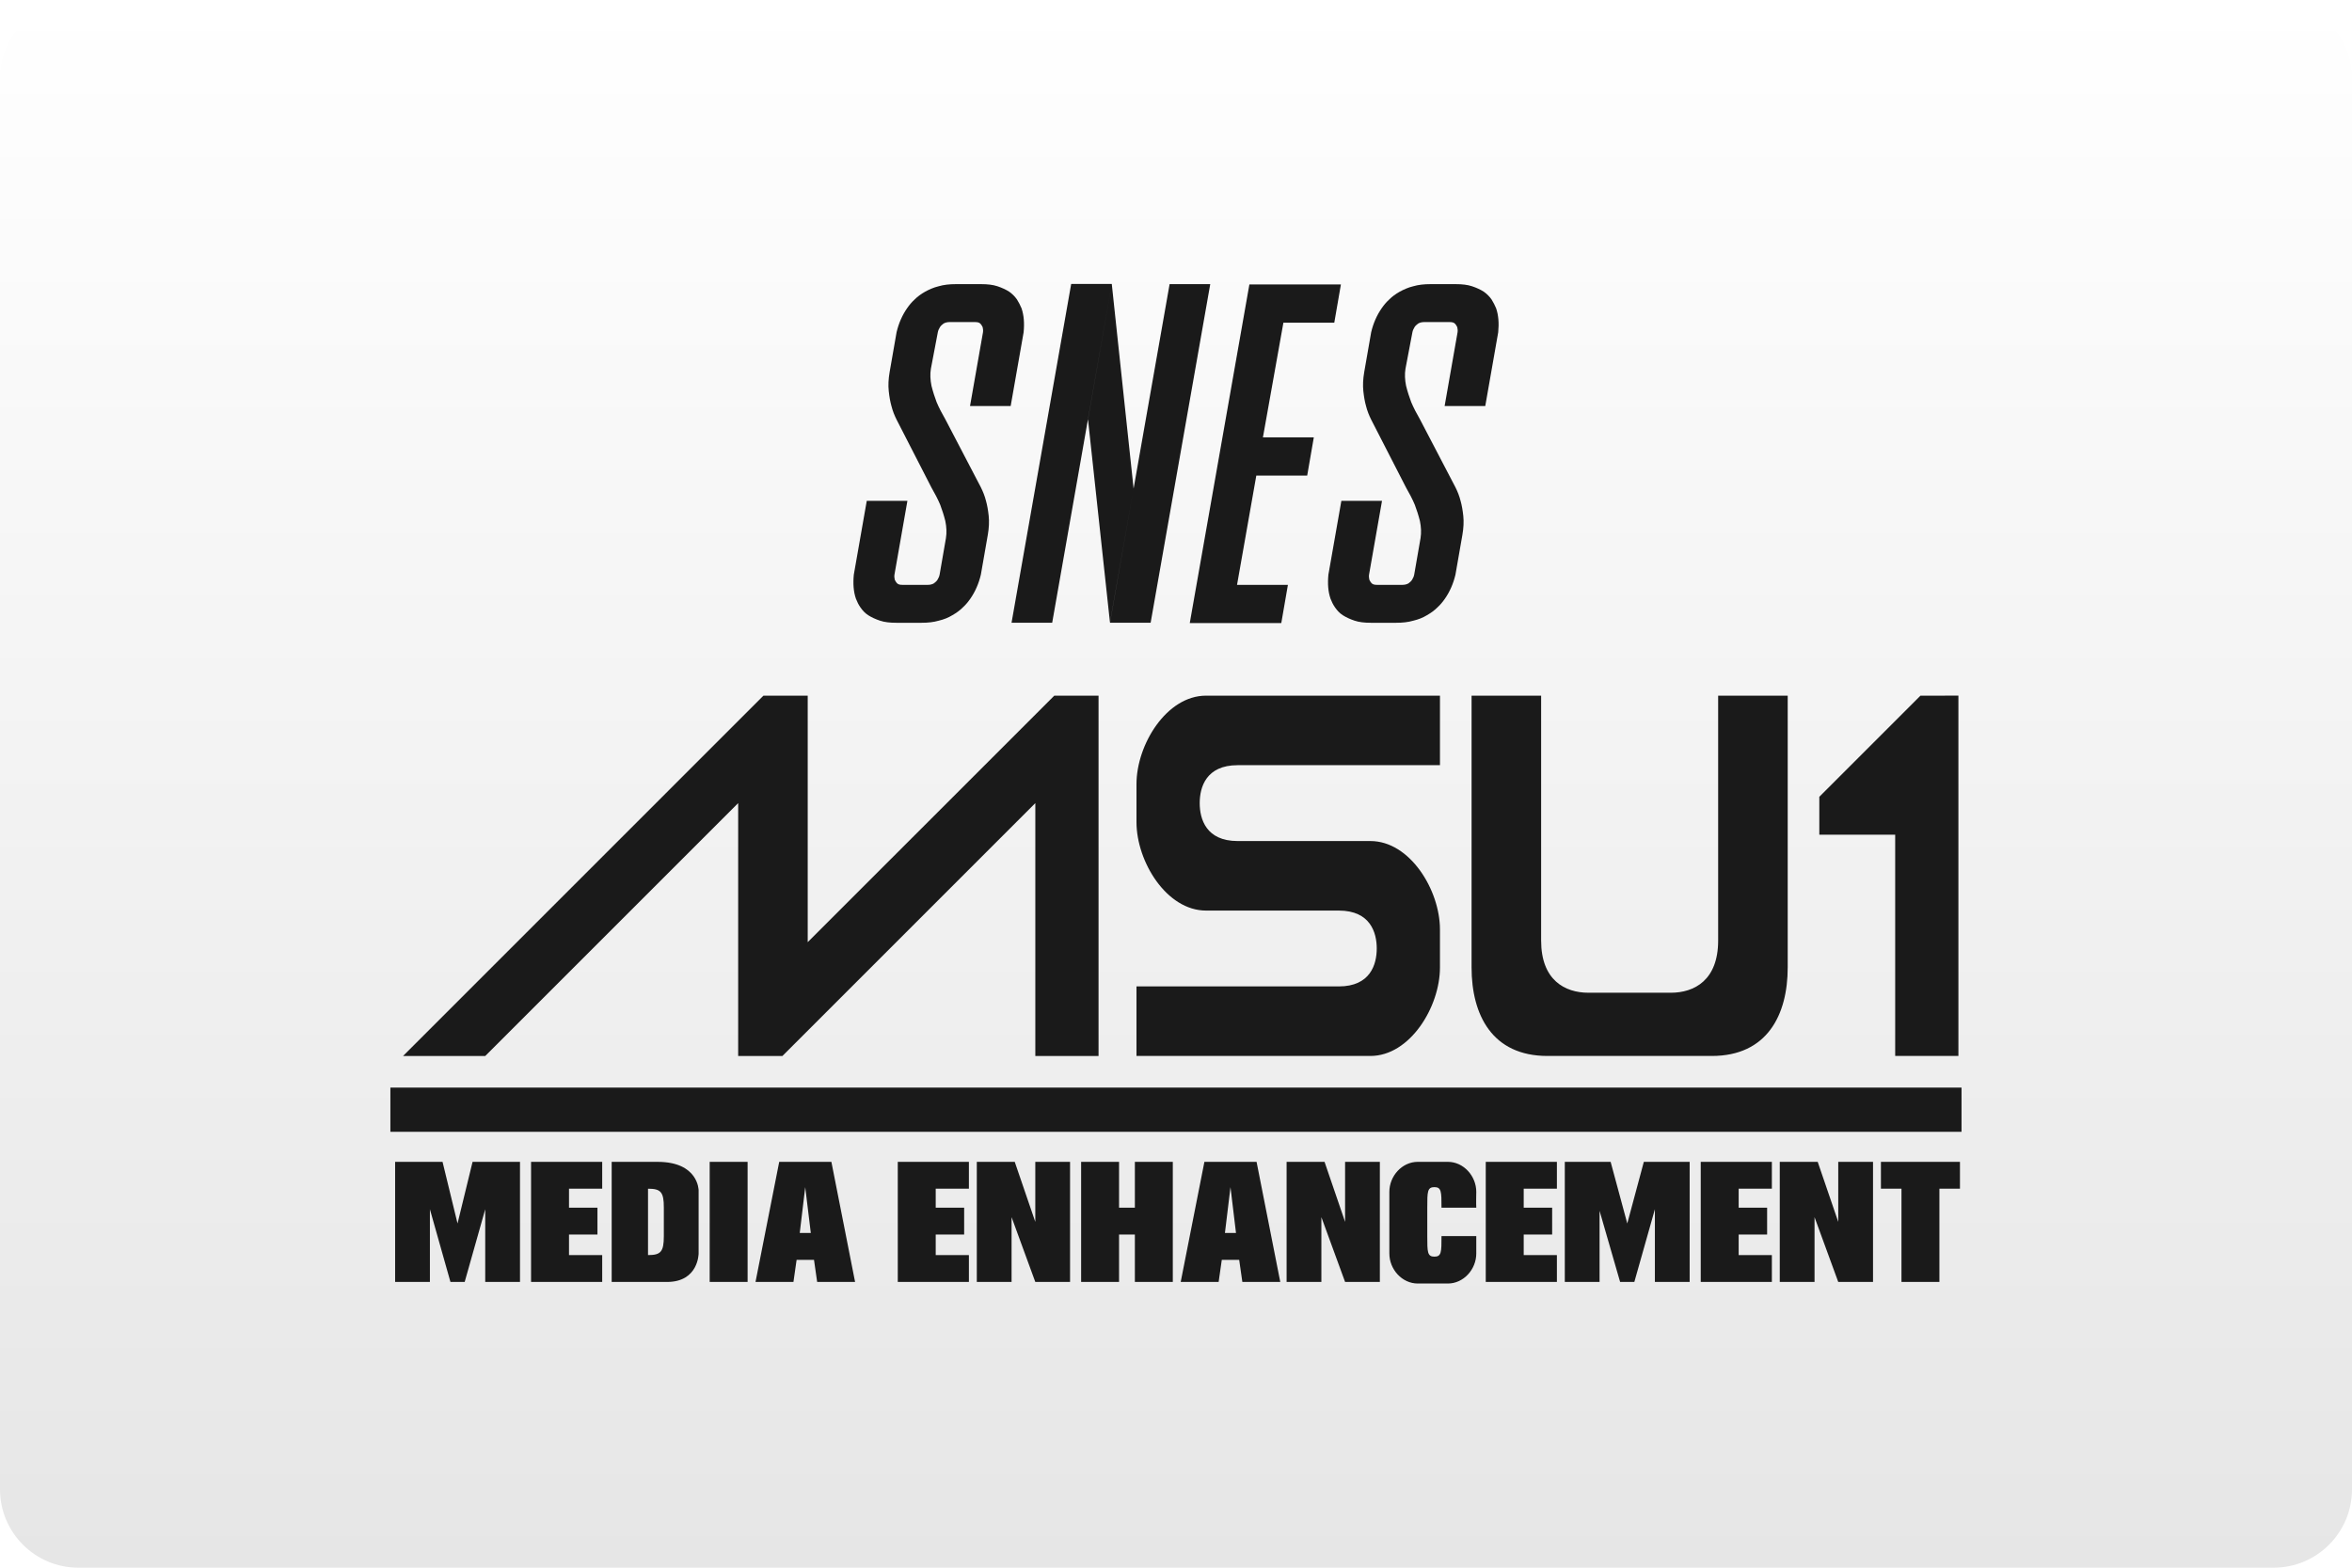
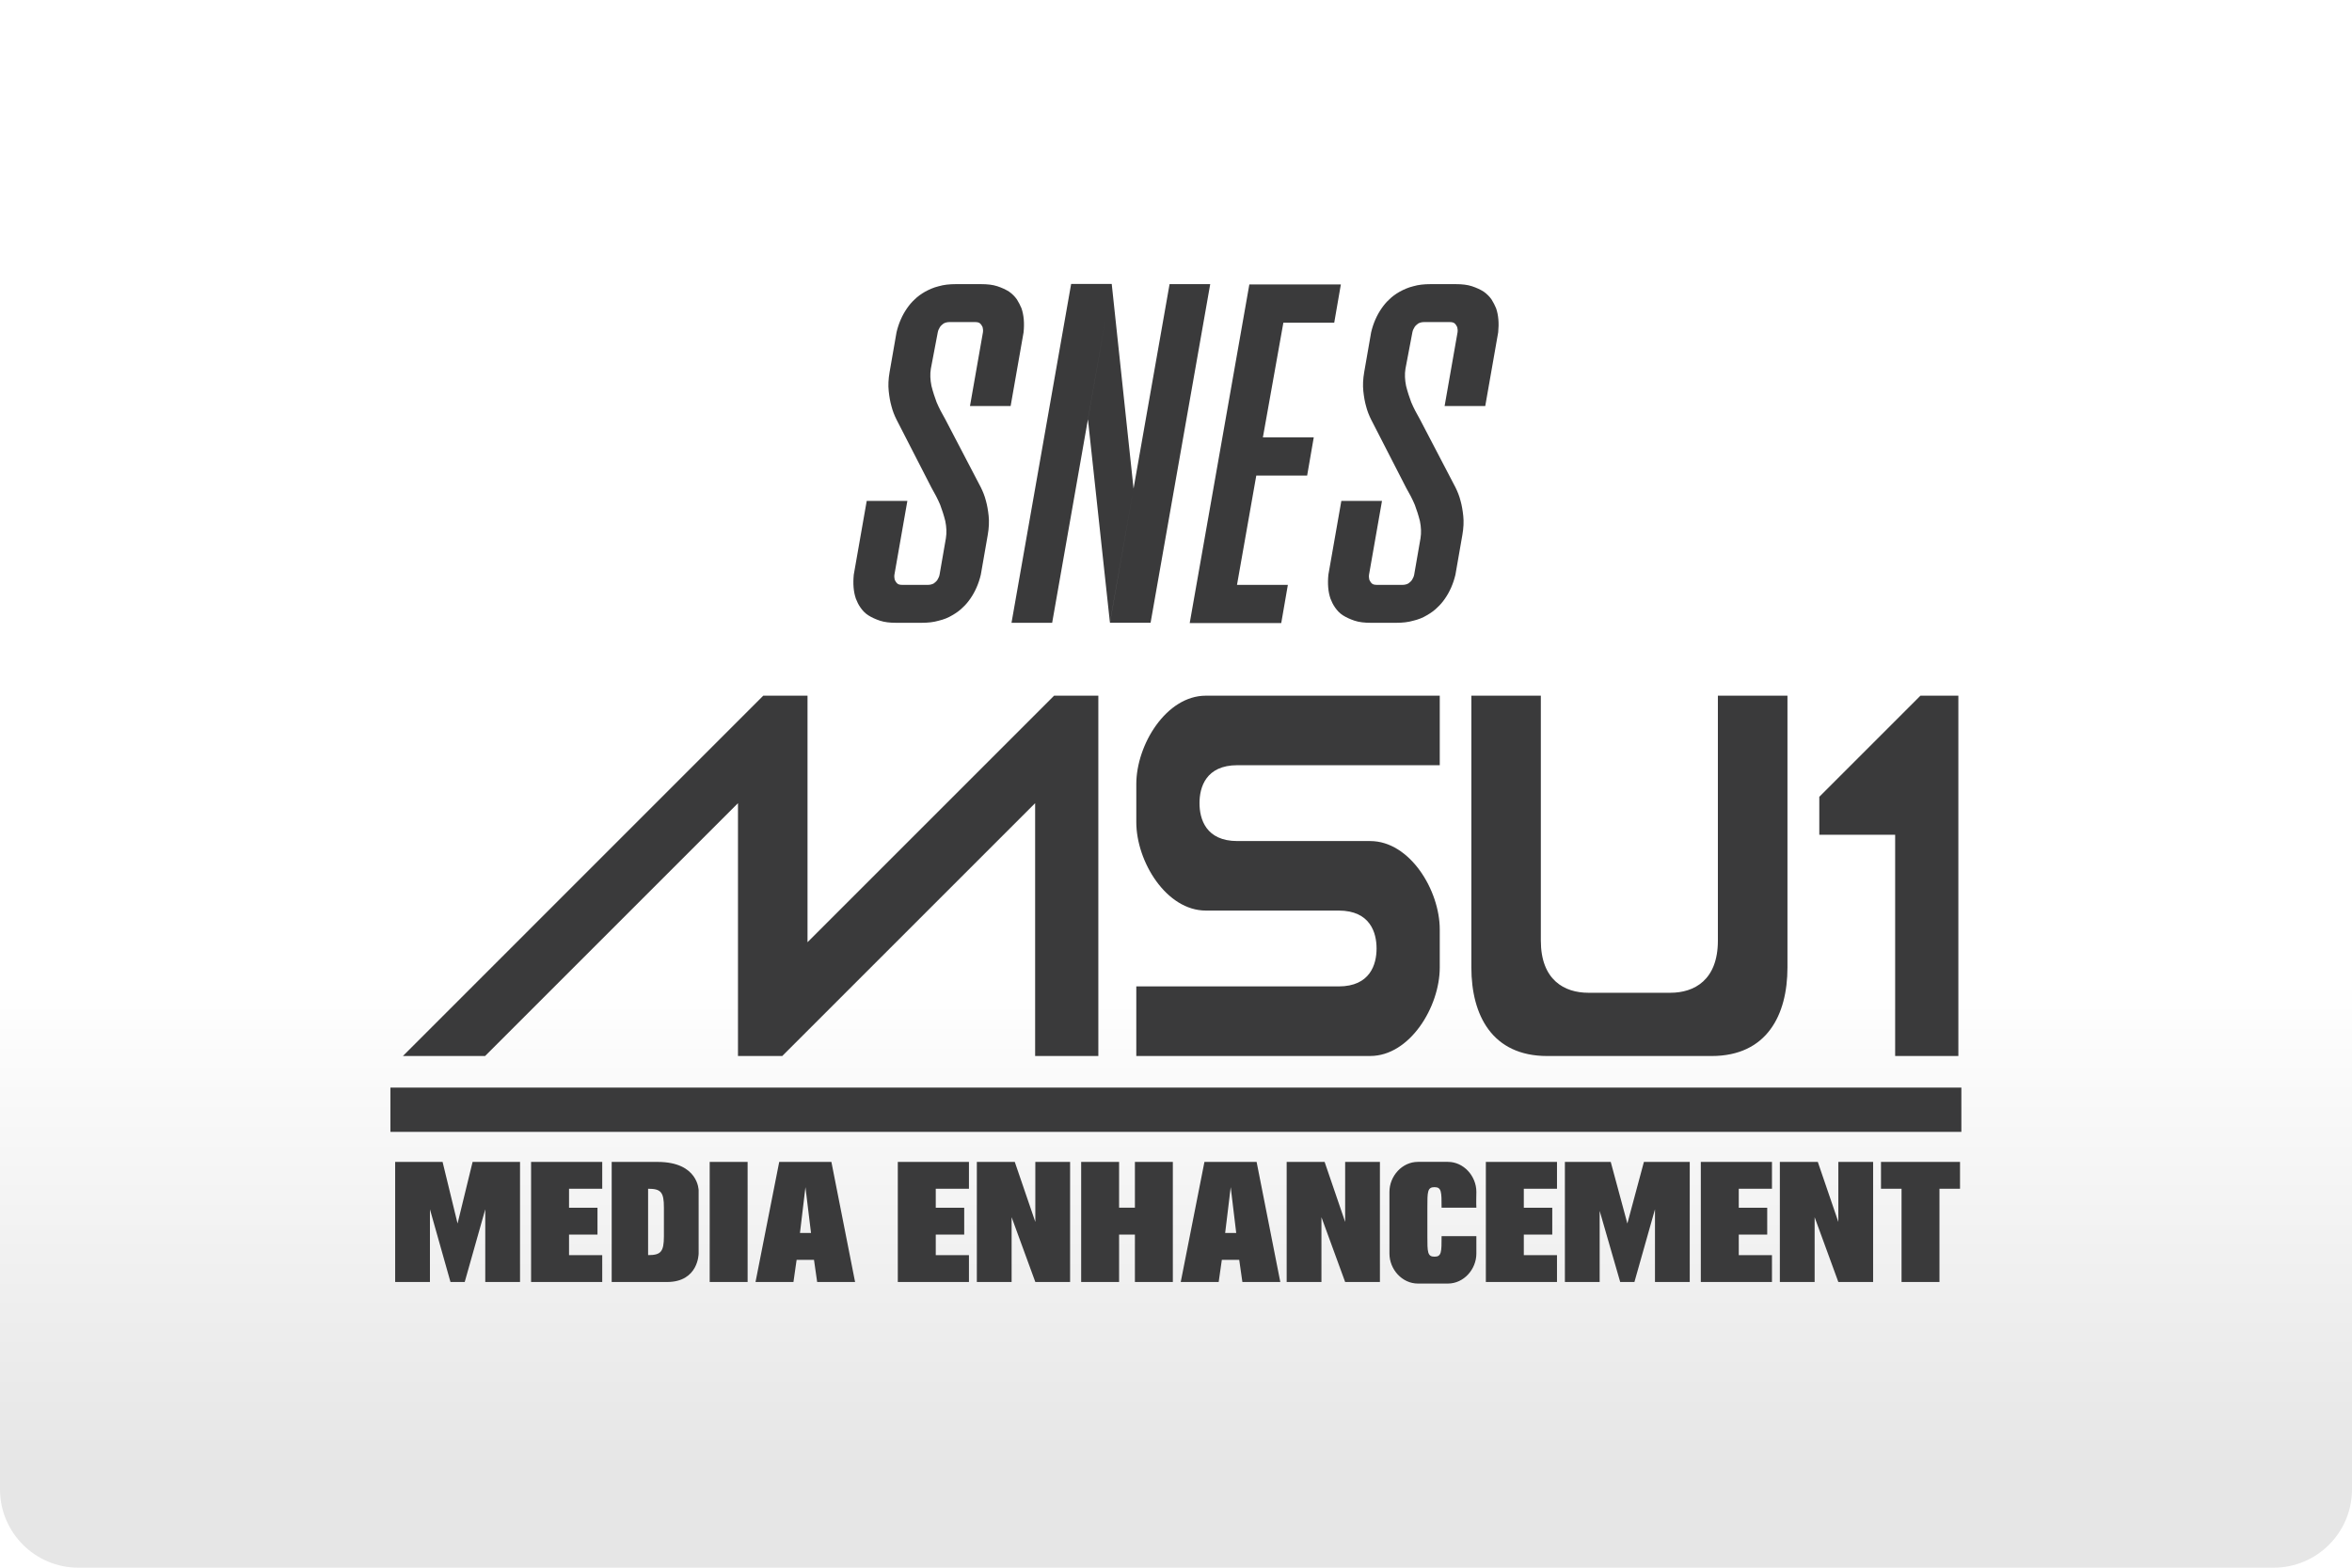
<svg xmlns="http://www.w3.org/2000/svg" width="480" height="320" version="1.1" viewBox="0 0 480 320">
  <defs>
-     <linearGradient id="a" x1="81.598" x2="81.598" y2="84.667" gradientTransform="matrix(3.7795 0 0 3.7795 -.00025177 0)" gradientUnits="userSpaceOnUse">
+     <linearGradient id="a" x2="0" y1="200" y2="300" gradientUnits="userSpaceOnUse">
      <stop stop-color="#fff" offset="0" />
      <stop stop-color="#e6e6e6" offset="1" />
    </linearGradient>
  </defs>
-   <rect x="-0" y="9.1553e-8" width="480" height="320" ry="16" fill="url(#a)" stroke-linecap="square" stroke-linejoin="round" stroke-width="2" style="paint-order:stroke fill markers" />
-   <path d="m218.61 57.956-12.174 69.167h8.295l12.162-69.167h-8.283zm8.283 0-4.853 27.648 4.484 41.472 4.824-27.346zm4.455 41.774-4.82 27.391h8.295l12.166-69.122h-8.295zm-36.273-41.731c-1.29 0-2.457 0.122-3.502 0.43-1.044 0.246-1.967 0.677-2.766 1.107-0.86 0.492-1.536 0.983-2.15 1.598-0.614 0.553-1.105 1.167-1.535 1.781-0.983 1.413-1.72 3.073-2.15 4.916l-1.414 8.109c-0.246 1.413-0.306 2.704-0.184 3.871 0.123 1.167 0.307 2.212 0.553 3.072 0.246 0.983 0.615 1.905 1.045 2.766l7.127 13.887c0.676 1.167 1.29 2.334 1.781 3.502 0.369 0.983 0.738 2.09 1.045 3.318 0.246 1.229 0.307 2.396 0.123 3.502l-1.291 7.434c-0.062 0.369-0.245 0.738-0.43 1.045-0.184 0.307-0.429 0.492-0.736 0.738-0.307 0.184-0.739 0.307-1.23 0.307h-5.16c-0.492 0-0.86-0.061-1.105-0.307-0.246-0.246-0.369-0.492-0.492-0.738-0.061-0.307-0.122-0.676-0.06-1.045l2.641-15.053h-8.295l-2.641 15.053c-0.184 1.843-0.062 3.503 0.43 4.916 0.246 0.614 0.492 1.167 0.922 1.781 0.43 0.614 0.922 1.168 1.598 1.598 0.676 0.43 1.475 0.8 2.397 1.107 0.922 0.307 2.026 0.43 3.316 0.43h5.162c1.29 0 2.457-0.122 3.502-0.43 1.045-0.246 1.967-0.616 2.766-1.107 0.86-0.492 1.536-0.983 2.15-1.598 0.614-0.553 1.105-1.167 1.535-1.781 0.983-1.413 1.72-3.073 2.15-4.916l1.414-8.109c0.246-1.413 0.306-2.704 0.184-3.871-0.123-1.167-0.307-2.212-0.553-3.072-0.246-0.983-0.615-1.905-1.045-2.766l-7.25-13.887c-0.676-1.167-1.29-2.334-1.781-3.502-0.369-0.983-0.738-2.09-1.045-3.318-0.246-1.229-0.307-2.396-0.123-3.502l1.414-7.434c0.062-0.369 0.245-0.738 0.43-1.045 0.184-0.307 0.429-0.492 0.736-0.738 0.307-0.184 0.739-0.307 1.23-0.307h5.16c0.492 0 0.86 0.061 1.105 0.307 0.246 0.246 0.369 0.492 0.492 0.738 0.062 0.307 0.124 0.676 0.062 1.045l-2.643 15.053h8.295l2.643-15.053c0.184-1.843 0.06-3.503-0.432-4.916-0.246-0.614-0.553-1.167-0.922-1.781-0.43-0.614-0.92-1.106-1.596-1.598-0.676-0.43-1.475-0.8-2.397-1.107-0.922-0.307-2.028-0.43-3.318-0.43h-5.162zm96.856 0c-1.29 0-2.457 0.122-3.502 0.43-1.044 0.246-1.967 0.677-2.766 1.107-0.86 0.492-1.536 0.983-2.15 1.598-0.614 0.553-1.105 1.167-1.535 1.781-0.983 1.413-1.72 3.073-2.15 4.916l-1.414 8.109c-0.246 1.413-0.306 2.704-0.184 3.871 0.123 1.167 0.307 2.212 0.553 3.072 0.246 0.983 0.615 1.905 1.045 2.766l7.127 13.887c0.676 1.167 1.29 2.334 1.781 3.502 0.369 0.983 0.738 2.09 1.045 3.318 0.246 1.229 0.307 2.396 0.123 3.502l-1.291 7.434c-0.062 0.369-0.245 0.738-0.43 1.045-0.184 0.307-0.429 0.492-0.736 0.738-0.307 0.184-0.739 0.307-1.23 0.307h-5.16c-0.492 0-0.862-0.061-1.107-0.307-0.246-0.246-0.367-0.492-0.49-0.738-0.061-0.307-0.124-0.676-0.062-1.045l2.643-15.053h-8.295l-2.643 15.053c-0.184 1.843-0.06 3.503 0.432 4.916 0.246 0.614 0.492 1.167 0.922 1.781 0.43 0.614 0.92 1.168 1.596 1.598 0.676 0.43 1.475 0.8 2.397 1.107 0.922 0.307 2.028 0.43 3.318 0.43h5.162c1.29 0 2.457-0.122 3.502-0.43 1.045-0.246 1.967-0.616 2.766-1.107 0.86-0.492 1.536-0.983 2.15-1.598 0.614-0.553 1.105-1.167 1.535-1.781 0.983-1.413 1.72-3.073 2.15-4.916l1.414-8.109c0.246-1.413 0.306-2.704 0.184-3.871-0.123-1.167-0.307-2.212-0.553-3.072-0.246-0.983-0.615-1.905-1.045-2.766l-7.25-13.887c-0.676-1.167-1.29-2.334-1.781-3.502-0.369-0.983-0.738-2.09-1.045-3.318-0.246-1.229-0.307-2.396-0.123-3.502l1.412-7.434c0.062-0.369 0.247-0.738 0.432-1.045 0.184-0.307 0.429-0.492 0.736-0.738 0.307-0.184 0.737-0.307 1.228-0.307h5.162c0.492 0 0.86 0.061 1.105 0.307 0.246 0.246 0.369 0.492 0.492 0.738 0.062 0.307 0.122 0.676 0.06 1.045l-2.641 15.053h8.295l2.641-15.053c0.184-1.843 0.062-3.503-0.43-4.916-0.246-0.614-0.553-1.167-0.922-1.781-0.43-0.614-0.922-1.106-1.598-1.598-0.676-0.43-1.475-0.8-2.397-1.107-0.922-0.307-2.026-0.43-3.316-0.43h-5.162zm-36.955 0.062-12.166 69.122h18.678l1.352-7.803h-10.383l3.932-22.303h10.385l1.352-7.803h-10.385l4.178-23.41h10.385l1.352-7.803-18.678-2e-3zm144.7 83.935-7.742 2e-3 -20.645 20.645v7.742h15.484v45.159h12.902v-73.548zm-243.87 2e-3 -73.544 73.548h16.773l51.612-51.612v51.612h9.033l51.61-51.612v51.612h12.904v-73.548h-9.031l-50.323 50.319v-50.319h-9.035zm90.323 0c-8.064 0-14.193 9.999-14.193 18.064v7.742c0 8.064 6.128 18.064 14.193 18.064h27.096c6.452 0 7.744 4.516 7.744 7.742s-1.293 7.74-7.744 7.74h-41.29v14.195h47.743c8.064 0 14.191-10.002 14.191-18.066v-7.74c0-8.064-6.127-18.064-14.191-18.064h-27.098c-6.452 0-7.742-4.516-7.742-7.742s1.291-7.742 7.742-7.742h41.29v-14.193zm54.192 0v55.481c0 9.677 4.194 18.066 15.484 18.066h33.549c11.29 0 15.484-8.389 15.484-18.066v-55.481h-14.195v49.999c0 8.064-4.837 10.645-9.676 10.645h-16.775c-4.838 0-9.676-2.58-9.676-10.645v-49.999h-14.195zm-220.65 80.001v9.029h320.64v-9.029zm0.967 15.158v24.518h7.098v-14.84l4.193 14.84h2.904l4.193-14.84v14.84h7.096v-24.518h-9.678l-3.07 12.582-3.059-12.582h-9.678zm27.742 0v24.518h14.518v-5.484h-6.775v-4.195h5.806v-5.482h-5.806v-3.871h6.775v-5.484h-14.518zm16.453 0v24.518h11.289c6.452 0 6.453-5.806 6.453-5.806v-12.904s-2e-3 -5.806-8.389-5.806h-9.353zm20 0v24.518h7.74v-24.518zm14.191 0-4.838 24.518h7.742l0.645-4.516h3.549l0.646 4.516h7.74l-4.838-24.518h-10.646zm24.195 0v24.518h14.516v-5.484h-6.773v-4.195h5.806v-5.482h-5.806v-3.871h6.773v-5.484h-14.516zm16.129 0v24.518h7.096v-13.227l4.84 13.227h7.096v-24.518h-7.096v12.258l-4.195-12.258zm21.289 0v24.518h7.742v-9.68h3.227v9.68h7.742v-24.518h-7.742v9.355h-3.227v-9.355zm25.16 0-4.838 24.518h7.742l0.645-4.516h3.549l0.646 4.516h7.74l-4.838-24.518h-10.646zm16.775 0v24.518h7.098v-13.227l4.838 13.227h7.096v-24.518h-7.096v12.258l-4.193-12.258h-7.742zm26.775 0c-3.226 0-5.806 2.903-5.806 6.129v12.582c0 3.226 2.581 6.129 5.806 6.129h6.129c3.226 0 5.806-2.903 5.806-6.129v-3.549h-7.098c0 3.226 5.2e-4 4.193-1.441 4.193-1.461 0-1.461-0.968-1.461-4.193v-5.806c0-3.226-4.4e-4 -4.193 1.451-4.193 1.452 0 1.451 0.968 1.451 4.193h7.098c-0.055-0.684 0-3.227 0-3.227 0-3.226-2.581-6.129-5.806-6.129h-6.129zm13.869 0v24.518h14.518v-5.484h-6.773v-4.195h5.806v-5.482h-5.806v-3.871h6.773v-5.484h-14.518zm16.131 0v24.518h7.096v-14.518l4.193 14.518h2.902l4.195-14.84v14.84h7.096v-24.518h-9.353l-3.379 12.582-3.397-12.582h-9.353zm27.742 0v24.518h14.516v-5.484h-6.775v-4.195h5.806v-5.482h-5.806v-3.871h6.775v-5.484h-14.516zm16.127 0v24.518h7.098v-13.227l4.838 13.227h7.098v-24.518h-7.098v12.258l-4.193-12.258zm20.645 0v5.486h4.195v19.031h7.742v-19.031h4.193v-5.486h-16.131zm-219.53 5.162 1.139 9.353h-2.256zm86.788 0 1.125 9.353h-2.258zm-118.87 0.324c2.581 0 3.239 0.637 3.227 3.869v5.806c0 3.226-0.646 3.871-3.227 3.871v-13.547z" fill="#1a1a1a" stroke-linecap="round" stroke-linejoin="round" stroke-width="8" style="paint-order:stroke markers fill" />
-   <style type="text/css">.st0{fill:#FC0C18;}
- 	.st1{fill:#FC0C18;}</style>
-   <style type="text/css">.st0{fill:#FC0C18;}
- 	.st1{fill:#FC0C18;}</style>
+   <rect width="480" height="320" ry="16" fill="url(#a)" />
+   <path d="m218.6 57.96-12.17 69.17h8.295l12.16-69.17h-8.283zm8.283 0-4.853 27.65 4.484 41.47 4.824-27.35zm4.455 41.77-4.82 27.39h8.295l12.17-69.12h-8.295zm-36.27-41.73c-1.29 0-2.457 0.122-3.502 0.43-1.044 0.246-1.967 0.677-2.766 1.107-0.86 0.492-1.536 0.983-2.15 1.598-0.614 0.553-1.105 1.167-1.535 1.781-0.983 1.413-1.72 3.073-2.15 4.916l-1.414 8.109c-0.246 1.413-0.306 2.704-0.184 3.871 0.123 1.168 0.307 2.212 0.553 3.072 0.246 0.983 0.615 1.905 1.045 2.766l7.127 13.89c0.676 1.168 1.29 2.334 1.781 3.502 0.369 0.983 0.738 2.09 1.045 3.318 0.246 1.229 0.307 2.396 0.123 3.502l-1.291 7.434c-0.062 0.369-0.245 0.738-0.43 1.045-0.184 0.307-0.429 0.492-0.736 0.738-0.307 0.184-0.739 0.307-1.23 0.307h-5.16c-0.492 0-0.86-0.061-1.106-0.307-0.246-0.246-0.369-0.492-0.492-0.738-0.061-0.307-0.122-0.676-0.06-1.045l2.641-15.05h-8.295l-2.641 15.05c-0.184 1.843-0.062 3.503 0.43 4.916 0.246 0.614 0.492 1.167 0.922 1.781 0.43 0.614 0.922 1.168 1.598 1.598 0.676 0.43 1.475 0.8 2.396 1.107 0.922 0.307 2.026 0.43 3.316 0.43h5.162c1.29 0 2.457-0.122 3.502-0.43 1.045-0.246 1.967-0.616 2.766-1.107 0.86-0.492 1.536-0.983 2.15-1.598 0.614-0.553 1.105-1.167 1.535-1.781 0.983-1.413 1.72-3.073 2.15-4.916l1.414-8.109c0.246-1.413 0.306-2.704 0.184-3.871-0.123-1.167-0.307-2.212-0.553-3.072-0.246-0.983-0.615-1.905-1.045-2.766l-7.25-13.89c-0.676-1.167-1.29-2.334-1.781-3.502-0.369-0.983-0.738-2.09-1.045-3.318-0.246-1.229-0.307-2.396-0.123-3.502l1.414-7.434c0.062-0.369 0.245-0.738 0.43-1.045 0.184-0.307 0.429-0.492 0.736-0.738 0.307-0.184 0.739-0.307 1.23-0.307h5.16c0.491 0 0.86 0.061 1.106 0.307 0.246 0.246 0.369 0.492 0.492 0.738 0.062 0.307 0.124 0.676 0.062 1.045l-2.643 15.05h8.295l2.643-15.05c0.184-1.843 0.06-3.503-0.432-4.916-0.246-0.614-0.553-1.167-0.922-1.781-0.43-0.614-0.92-1.106-1.596-1.598-0.676-0.43-1.475-0.8-2.396-1.107-0.922-0.307-2.028-0.43-3.318-0.43h-5.162zm96.86 0c-1.29 0-2.457 0.122-3.502 0.43-1.044 0.246-1.967 0.677-2.766 1.107-0.86 0.492-1.536 0.983-2.15 1.598-0.614 0.553-1.105 1.167-1.535 1.781-0.983 1.413-1.72 3.073-2.15 4.916l-1.414 8.109c-0.246 1.413-0.306 2.704-0.184 3.871 0.123 1.168 0.307 2.212 0.553 3.072 0.246 0.983 0.615 1.905 1.045 2.766l7.127 13.89c0.676 1.168 1.29 2.334 1.781 3.502 0.369 0.983 0.738 2.09 1.045 3.318 0.246 1.229 0.307 2.396 0.123 3.502l-1.291 7.434c-0.062 0.369-0.245 0.738-0.43 1.045-0.184 0.307-0.429 0.492-0.736 0.738-0.307 0.184-0.739 0.307-1.23 0.307h-5.16c-0.492 0-0.862-0.061-1.107-0.307-0.246-0.246-0.367-0.492-0.49-0.738-0.061-0.307-0.124-0.676-0.062-1.045l2.643-15.05h-8.295l-2.643 15.05c-0.184 1.843-0.06 3.503 0.432 4.916 0.246 0.614 0.492 1.167 0.922 1.781 0.43 0.614 0.92 1.168 1.596 1.598 0.676 0.43 1.475 0.8 2.396 1.107 0.922 0.307 2.028 0.43 3.318 0.43h5.162c1.29 0 2.457-0.122 3.502-0.43 1.045-0.246 1.967-0.616 2.766-1.107 0.86-0.492 1.536-0.983 2.15-1.598 0.614-0.553 1.105-1.167 1.535-1.781 0.983-1.413 1.72-3.073 2.15-4.916l1.414-8.109c0.246-1.413 0.306-2.704 0.184-3.871-0.123-1.167-0.307-2.212-0.553-3.072-0.246-0.983-0.615-1.905-1.045-2.766l-7.25-13.89c-0.676-1.167-1.29-2.334-1.781-3.502-0.369-0.983-0.738-2.09-1.045-3.318-0.246-1.229-0.307-2.396-0.123-3.502l1.412-7.434c0.062-0.369 0.247-0.738 0.432-1.045 0.184-0.307 0.429-0.492 0.736-0.738 0.307-0.184 0.737-0.307 1.228-0.307h5.162c0.491 0 0.86 0.061 1.106 0.307 0.246 0.246 0.369 0.492 0.492 0.738 0.062 0.307 0.122 0.676 0.06 1.045l-2.641 15.05h8.295l2.641-15.05c0.184-1.843 0.062-3.503-0.43-4.916-0.246-0.614-0.553-1.167-0.922-1.781-0.43-0.614-0.922-1.106-1.598-1.598-0.676-0.43-1.475-0.8-2.396-1.107-0.922-0.307-2.026-0.43-3.316-0.43h-5.162zm-36.96 0.063-12.17 69.12h18.68l1.352-7.803h-10.38l3.932-22.3h10.38l1.352-7.803h-10.38l4.178-23.41h10.38l1.352-7.803-18.68-2e-3zm144.7 83.94-7.742 2e-3 -20.64 20.64v7.742h15.48v45.16h12.9v-73.55zm-243.9 2e-3 -73.54 73.55h16.77l51.61-51.61v51.61h9.033l51.61-51.61v51.61h12.9v-73.55h-9.031l-50.32 50.32v-50.32h-9.035zm90.32 0c-8.064 0-14.19 10-14.19 18.06v7.742c0 8.064 6.128 18.06 14.19 18.06h27.1c6.452 0 7.744 4.516 7.744 7.742s-1.293 7.74-7.744 7.74h-41.29v14.2h47.74c8.064 0 14.19-10 14.19-18.07v-7.74c0-8.064-6.127-18.06-14.19-18.06h-27.1c-6.452 0-7.742-4.516-7.742-7.742s1.291-7.742 7.742-7.742h41.29v-14.19zm54.19 0v55.48c0 9.677 4.194 18.07 15.48 18.07h33.55c11.29 0 15.48-8.389 15.48-18.07v-55.48h-14.2v50c0 8.064-4.837 10.64-9.676 10.64h-16.78c-4.838 0-9.676-2.58-9.676-10.64v-50h-14.2zm-220.6 80v9.029h320.6v-9.029zm0.967 15.16v24.52h7.098v-14.84l4.193 14.84h2.904l4.193-14.84v14.84h7.096v-24.52h-9.678l-3.07 12.58-3.059-12.58h-9.678zm27.74 0v24.52h14.52v-5.484h-6.775v-4.195h5.806v-5.482h-5.806v-3.871h6.775v-5.484h-14.52zm16.45 0v24.52h11.29c6.452 0 6.453-5.806 6.453-5.806v-12.9s-2e-3 -5.806-8.389-5.806h-9.353zm20 0v24.52h7.74v-24.52zm14.19 0-4.838 24.52h7.742l0.644-4.516h3.549l0.646 4.516h7.74l-4.838-24.52h-10.65zm24.2 0v24.52h14.52v-5.484h-6.773v-4.195h5.806v-5.482h-5.806v-3.871h6.773v-5.484h-14.52zm16.13 0v24.52h7.096v-13.23l4.84 13.23h7.096v-24.52h-7.096v12.26l-4.195-12.26zm21.29 0v24.52h7.742v-9.68h3.227v9.68h7.742v-24.52h-7.742v9.355h-3.227v-9.355zm25.16 0-4.838 24.52h7.742l0.644-4.516h3.549l0.646 4.516h7.74l-4.838-24.52h-10.65zm16.78 0v24.52h7.098v-13.23l4.838 13.23h7.096v-24.52h-7.096v12.26l-4.193-12.26h-7.742zm26.78 0c-3.226 0-5.806 2.903-5.806 6.129v12.58c0 3.226 2.581 6.129 5.806 6.129h6.129c3.226 0 5.806-2.903 5.806-6.129v-3.549h-7.098c0 3.226 5.2e-4 4.193-1.441 4.193-1.461 0-1.461-0.968-1.461-4.193v-5.806c0-3.226-4.4e-4 -4.193 1.451-4.193 1.452 0 1.451 0.968 1.451 4.193h7.098c-0.055-0.684 0-3.226 0-3.226 0-3.226-2.581-6.129-5.806-6.129h-6.129zm13.87 0v24.52h14.52v-5.484h-6.773v-4.195h5.806v-5.482h-5.806v-3.871h6.773v-5.484h-14.52zm16.13 0v24.52h7.096v-14.52l4.193 14.52h2.902l4.195-14.84v14.84h7.096v-24.52h-9.353l-3.379 12.58-3.396-12.58h-9.353zm27.74 0v24.52h14.52v-5.484h-6.775v-4.195h5.806v-5.482h-5.806v-3.871h6.775v-5.484h-14.52zm16.13 0v24.52h7.098v-13.23l4.838 13.23h7.098v-24.52h-7.098v12.26l-4.193-12.26zm20.64 0v5.486h4.195v19.03h7.742v-19.03h4.193v-5.486h-16.13zm-219.5 5.162 1.139 9.353h-2.256zm86.79 0 1.125 9.353h-2.258zm-118.9 0.324c2.581 0 3.239 0.637 3.227 3.869v5.806c0 3.226-0.646 3.871-3.227 3.871v-13.55z" fill="#3a3a3b" />
</svg>
